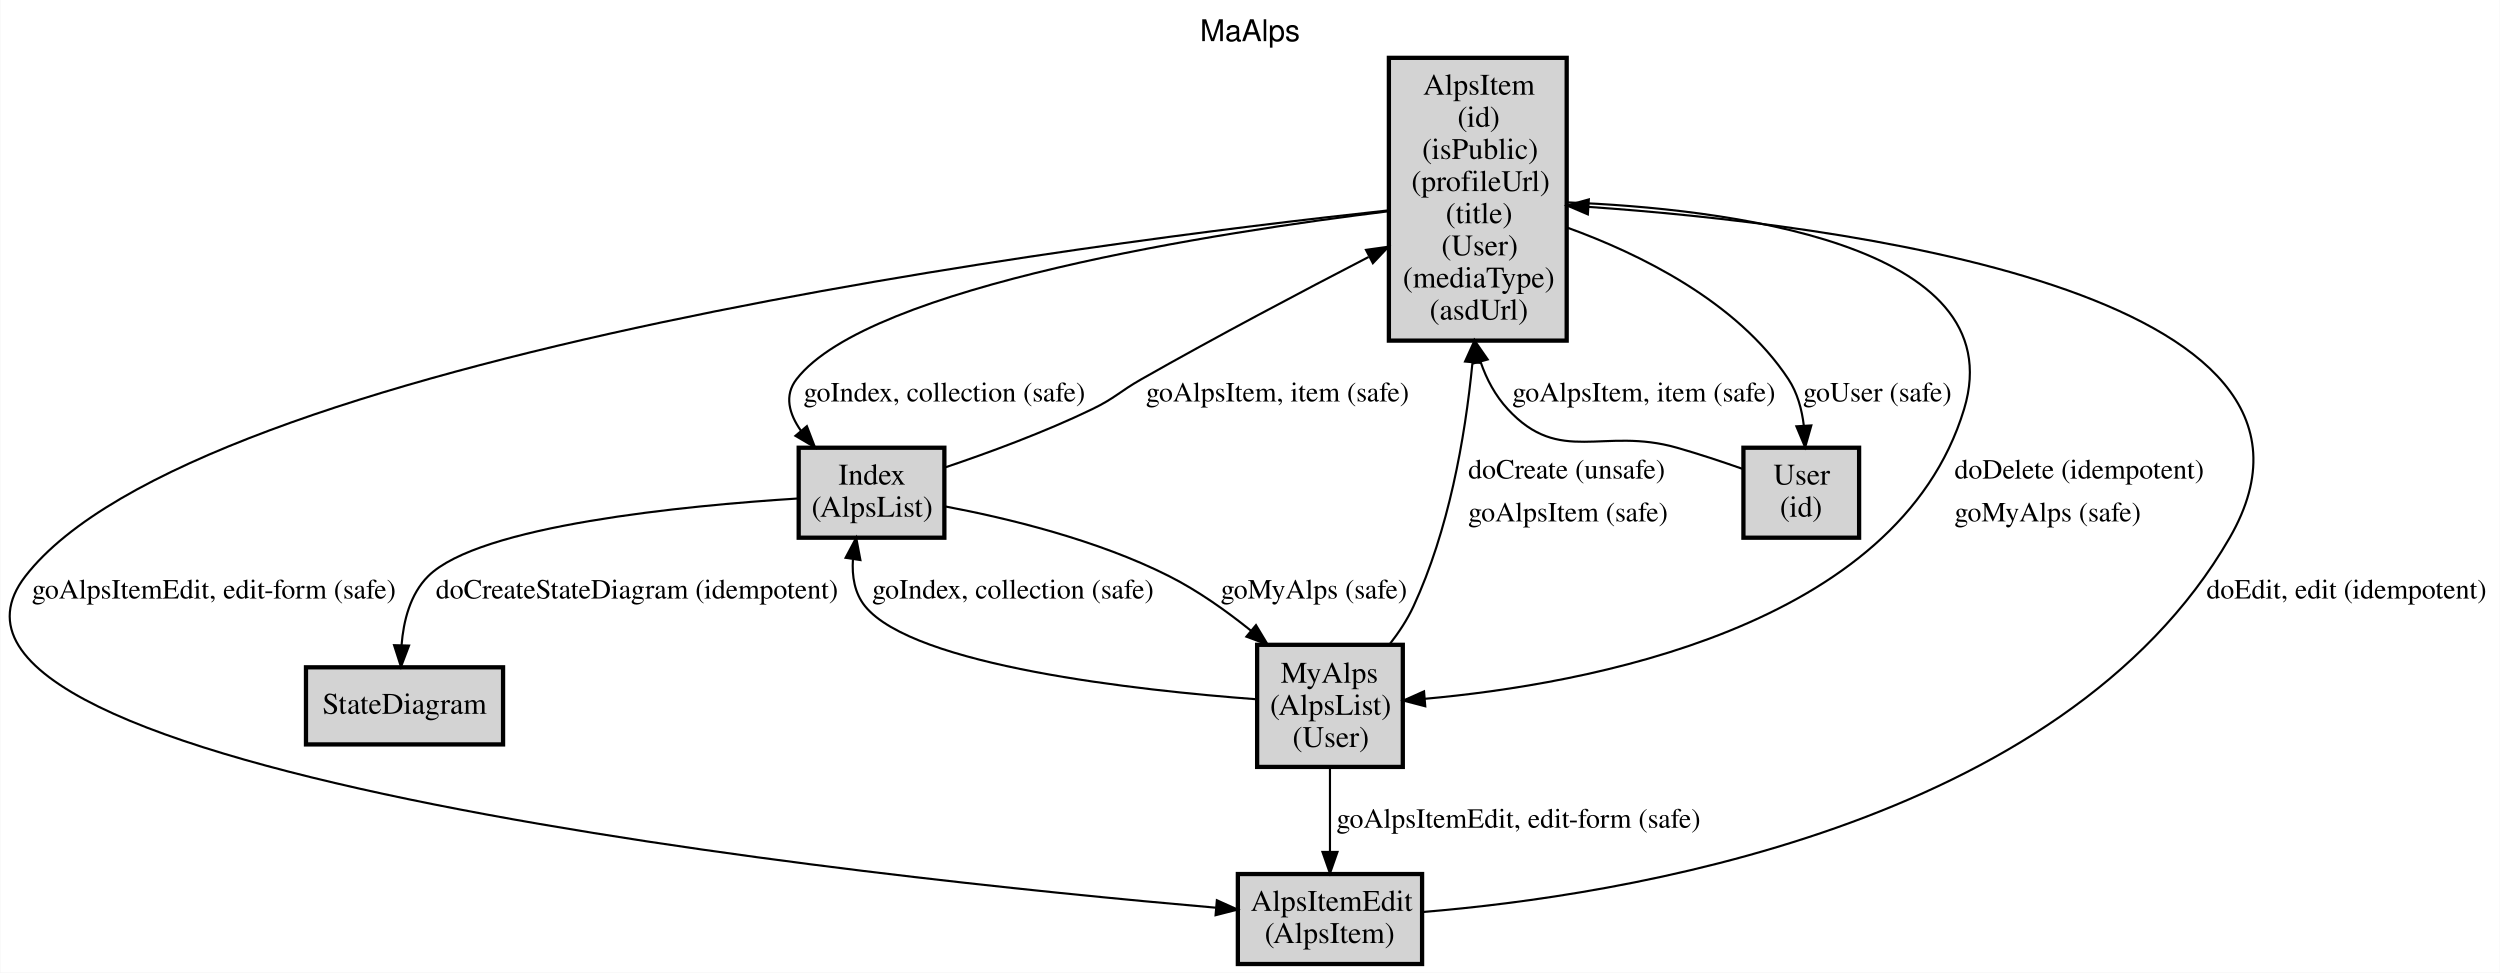
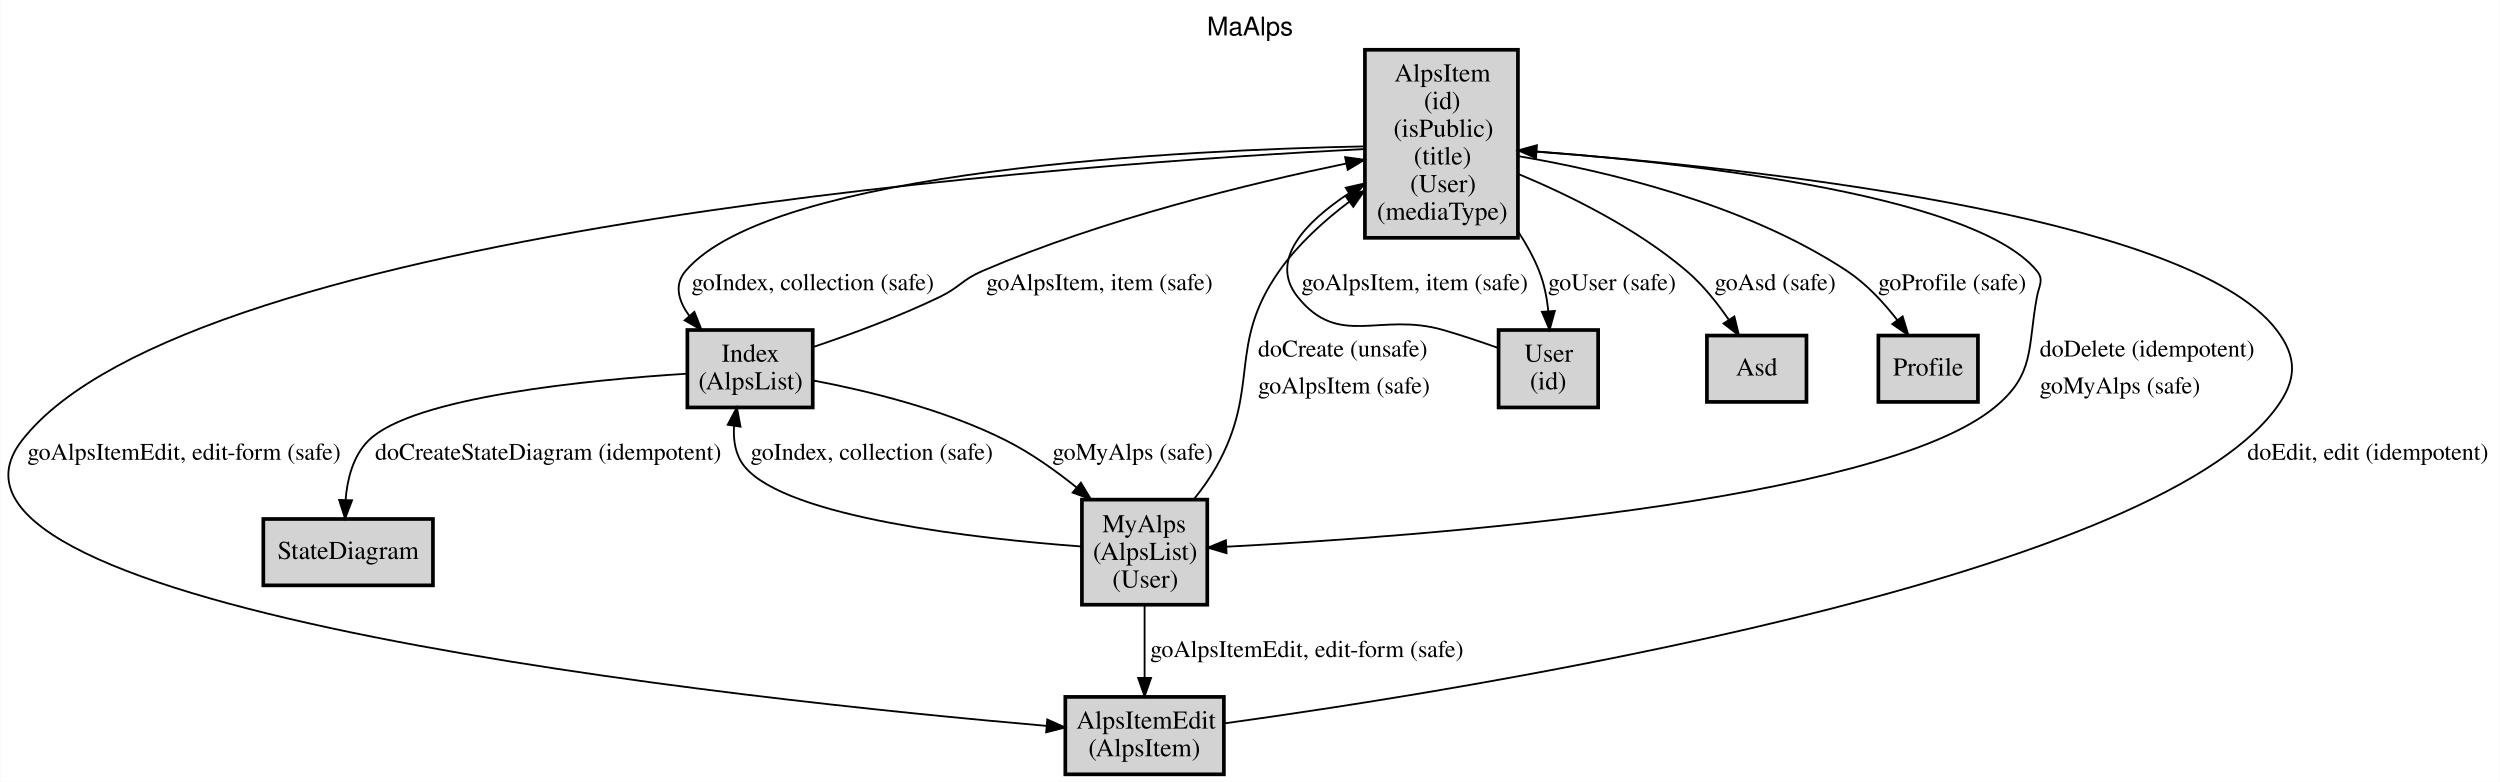
- <svg xmlns="http://www.w3.org/2000/svg" xmlns:xlink="http://www.w3.org/1999/xlink" width="1167pt" height="454pt" viewBox="0.00 0.00 1166.66 454.00">
-   <g id="graph0" class="graph" transform="scale(1 1) rotate(0) translate(4 450)">
+ <svg xmlns="http://www.w3.org/2000/svg" xmlns:xlink="http://www.w3.org/1999/xlink" width="1356pt" height="424pt" viewBox="0.00 0.00 1355.66 424.00">
+   <g id="graph0" class="graph" transform="scale(1 1) rotate(0) translate(4 420)">
    <g id="a_graph0">
      <a xlink:href="index.html" xlink:title="MaAlps" target="_parent">
-         <polygon fill="white" stroke="transparent" points="-4,4 -4,-450 1162.66,-450 1162.66,4 -4,4" />
-         <text text-anchor="middle" x="579.33" y="-430.8" font-family="Helvetica,sans-Serif" font-size="14.00">MaAlps</text>
+         <polygon fill="white" stroke="transparent" points="-4,4 -4,-420 1351.66,-420 1351.66,4 -4,4" />
+         <text text-anchor="middle" x="673.83" y="-400.8" font-family="Helvetica,sans-Serif" font-size="14.00">MaAlps</text>
      </a>
    </g>
    <g id="node1" class="node">
      <g id="a_node1">
        <a xlink:href="docs/semantic.AlpsItem.html" xlink:title="&lt;TABLE&gt;" target="_parent">
-           <polygon fill="lightgray" stroke="black" stroke-width="2" points="727.16,-423 644.16,-423 644.16,-291 727.16,-291 727.16,-423" />
-           <text text-anchor="start" x="660.16" y="-405.8" font-family="Times,serif" font-size="14.00">AlpsItem</text>
-           <text text-anchor="start" x="676.16" y="-390.8" font-family="Times,serif" font-size="14.00">(id)</text>
-           <text text-anchor="start" x="659.66" y="-375.8" font-family="Times,serif" font-size="14.00">(isPublic)</text>
-           <text text-anchor="start" x="654.66" y="-360.8" font-family="Times,serif" font-size="14.00">(profileUrl)</text>
-           <text text-anchor="start" x="670.66" y="-345.8" font-family="Times,serif" font-size="14.00">(title)</text>
-           <text text-anchor="start" x="668.66" y="-330.8" font-family="Times,serif" font-size="14.00">(User)</text>
-           <text text-anchor="start" x="650.66" y="-315.8" font-family="Times,serif" font-size="14.00">(mediaType)</text>
-           <text text-anchor="start" x="663.16" y="-300.8" font-family="Times,serif" font-size="14.00">(asdUrl)</text>
+           <polygon fill="lightgray" stroke="black" stroke-width="2" points="819.16,-393 736.16,-393 736.16,-291 819.16,-291 819.16,-393" />
+           <text text-anchor="start" x="752.16" y="-375.8" font-family="Times,serif" font-size="14.00">AlpsItem</text>
+           <text text-anchor="start" x="768.16" y="-360.8" font-family="Times,serif" font-size="14.00">(id)</text>
+           <text text-anchor="start" x="751.66" y="-345.8" font-family="Times,serif" font-size="14.00">(isPublic)</text>
+           <text text-anchor="start" x="762.66" y="-330.8" font-family="Times,serif" font-size="14.00">(title)</text>
+           <text text-anchor="start" x="760.66" y="-315.8" font-family="Times,serif" font-size="14.00">(User)</text>
+           <text text-anchor="start" x="742.66" y="-300.8" font-family="Times,serif" font-size="14.00">(mediaType)</text>
        </a>
      </g>
    </g>
    <g id="node2" class="node">
      <g id="a_node2">
        <a xlink:href="docs/semantic.AlpsItemEdit.html" xlink:title="&lt;TABLE&gt;" target="_parent">
          <polygon fill="lightgray" stroke="black" stroke-width="2" points="659.66,-42 573.66,-42 573.66,0 659.66,0 659.66,-42" />
          <text text-anchor="start" x="579.66" y="-24.8" font-family="Times,serif" font-size="14.00">AlpsItemEdit</text>
          <text text-anchor="start" x="586.16" y="-9.8" font-family="Times,serif" font-size="14.00">(AlpsItem)</text>
        </a>
      </g>
    </g>
    <g id="edge1" class="edge">
      <g id="a_edge1">
        <a xlink:href="docs/safe.goAlpsItemEdit.html" xlink:title="goAlpsItemEdit, edit-form (safe)" target="_parent">
-           <path fill="none" stroke="black" d="M643.8,-351.78C508.53,-337.18 87.3,-284.04 7.66,-181 -63.28,-89.2 402.44,-40.3 563.37,-26.29" />
+           <path fill="none" stroke="black" d="M736.06,-339.17C589.09,-331.72 98.3,-298.29 7.66,-181 -63.28,-89.2 402.44,-40.3 563.37,-26.29" />
          <polygon fill="black" stroke="black" points="563.86,-29.76 573.52,-25.41 563.26,-22.78 563.86,-29.76" />
        </a>
      </g>
      <g id="a_edge1-label">
        <a xlink:href="docs/safe.goAlpsItemEdit.html" xlink:title="goAlpsItemEdit, edit-form (safe)" target="_parent">
          <text text-anchor="middle" x="95.66" y="-170.6" font-family="Times,serif" font-size="13.00">goAlpsItemEdit, edit-form (safe)</text>
        </a>
      </g>
    </g>
    <g id="node3" class="node">
      <g id="a_node3">
        <a xlink:href="docs/semantic.Index.html" xlink:title="&lt;TABLE&gt;" target="_parent">
          <polygon fill="lightgray" stroke="black" stroke-width="2" points="436.66,-241 368.66,-241 368.66,-199 436.66,-199 436.66,-241" />
          <text text-anchor="start" x="387.16" y="-223.8" font-family="Times,serif" font-size="14.00">Index</text>
          <text text-anchor="start" x="374.66" y="-208.8" font-family="Times,serif" font-size="14.00">(AlpsList)</text>
        </a>
      </g>
    </g>
-     <g id="edge2" class="edge">
-       <g id="a_edge2">
-         <a xlink:href="docs/safe.goIndex.html" xlink:title="goIndex, collection (safe)" target="_parent">
-           <path fill="none" stroke="black" d="M644.09,-351.39C565.82,-341.75 401.41,-316.69 367.66,-273 361.78,-265.38 364.14,-256.81 369.76,-248.86" />
-           <polygon fill="black" stroke="black" points="372.48,-251.07 376.27,-241.18 367.14,-246.55 372.48,-251.07" />
-         </a>
-       </g>
-       <g id="a_edge2-label">
+     <g id="edge3" class="edge">
+       <g id="a_edge3">
+         <a xlink:href="docs/safe.goIndex.html" xlink:title="goIndex, collection (safe)" target="_parent">
+           <path fill="none" stroke="black" d="M735.87,-340.6C641.13,-338.71 414.62,-328.38 367.66,-273 361.26,-265.45 363.83,-256.7 369.79,-248.56" />
+           <polygon fill="black" stroke="black" points="372.45,-250.84 376.38,-241 367.17,-246.25 372.45,-250.84" />
+         </a>
+       </g>
+       <g id="a_edge3-label">
        <a xlink:href="docs/safe.goIndex.html" xlink:title="goIndex, collection (safe)" target="_parent">
          <text text-anchor="middle" x="436.66" y="-262.6" font-family="Times,serif" font-size="13.00">goIndex, collection (safe)</text>
        </a>
      </g>
    </g>
    <g id="node4" class="node">
      <g id="a_node4">
        <a xlink:href="docs/semantic.MyAlps.html" xlink:title="&lt;TABLE&gt;" target="_parent">
          <polygon fill="lightgray" stroke="black" stroke-width="2" points="650.66,-149 582.66,-149 582.66,-92 650.66,-92 650.66,-149" />
          <text text-anchor="start" x="593.66" y="-131.3" font-family="Times,serif" font-size="14.00">MyAlps</text>
          <text text-anchor="start" x="588.66" y="-116.3" font-family="Times,serif" font-size="14.00">(AlpsList)</text>
          <text text-anchor="start" x="599.16" y="-101.3" font-family="Times,serif" font-size="14.00">(User)</text>
        </a>
      </g>
    </g>
-     <g id="edge3" class="edge">
-       <path fill="none" stroke="black" d="M727.29,-355.55C799.07,-352.7 936.32,-337.14 912.66,-259 881.69,-156.7 735.66,-130.51 660.94,-123.8" />
-       <polygon fill="black" stroke="black" points="661.14,-120.31 650.89,-122.98 660.57,-127.28 661.14,-120.31" />
-       <g id="a_edge3_0">
+     <g id="edge4" class="edge">
+       <path fill="none" stroke="black" d="M819.47,-338.54C898.64,-332.92 1065.69,-316.11 1100.66,-273 1104.58,-268.17 1101.8,-265.12 1100.66,-259 1095.47,-230.92 1099.77,-217.08 1077.66,-199 1014.2,-147.08 763.72,-128.84 660.99,-123.46" />
+       <polygon fill="black" stroke="black" points="661.1,-119.96 650.94,-122.95 660.75,-126.95 661.1,-119.96" />
+       <g id="a_edge4_0">
        <a xlink:href="docs/idempotent.doDelete.html" xlink:title="&lt;TABLE&gt;">
-           <text text-anchor="start" x="908.16" y="-226.6" font-family="Times,serif" font-size="13.00">doDelete (idempotent)</text>
-         </a>
-       </g>
-       <g id="a_edge3_1">
+           <text text-anchor="start" x="1102.16" y="-226.6" font-family="Times,serif" font-size="13.00">doDelete (idempotent)</text>
+         </a>
+       </g>
+       <g id="a_edge4_1">
        <a xlink:href="docs/safe.goMyAlps.html" xlink:title="&lt;TABLE&gt;">
-           <text text-anchor="start" x="908.16" y="-206.6" font-family="Times,serif" font-size="13.00">goMyAlps (safe)</text>
+           <text text-anchor="start" x="1102.16" y="-206.6" font-family="Times,serif" font-size="13.00">goMyAlps (safe)</text>
        </a>
      </g>
    </g>
    <g id="node5" class="node">
      <g id="a_node5">
        <a xlink:href="docs/semantic.User.html" xlink:title="&lt;TABLE&gt;" target="_parent">
-           <polygon fill="lightgray" stroke="black" stroke-width="2" points="863.66,-241 809.66,-241 809.66,-199 863.66,-199 863.66,-241" />
-           <text text-anchor="start" x="823.66" y="-223.8" font-family="Times,serif" font-size="14.00">User</text>
-           <text text-anchor="start" x="826.66" y="-208.8" font-family="Times,serif" font-size="14.00">(id)</text>
-         </a>
-       </g>
-     </g>
-     <g id="edge4" class="edge">
-       <g id="a_edge4">
+           <polygon fill="lightgray" stroke="black" stroke-width="2" points="862.66,-241 808.66,-241 808.66,-199 862.66,-199 862.66,-241" />
+           <text text-anchor="start" x="822.66" y="-223.8" font-family="Times,serif" font-size="14.00">User</text>
+           <text text-anchor="start" x="825.66" y="-208.8" font-family="Times,serif" font-size="14.00">(id)</text>
+         </a>
+       </g>
+     </g>
+     <g id="edge6" class="edge">
+       <g id="a_edge6">
        <a xlink:href="docs/safe.goUser.html" xlink:title="goUser (safe)" target="_parent">
-           <path fill="none" stroke="black" d="M727.34,-343.78C761.05,-331.58 806.71,-309.32 830.66,-273 834.86,-266.64 836.95,-258.86 837.86,-251.28" />
-           <polygon fill="black" stroke="black" points="841.36,-251.41 838.47,-241.22 834.38,-250.99 841.36,-251.41" />
-         </a>
-       </g>
-       <g id="a_edge4-label">
+           <path fill="none" stroke="black" d="M819.25,-294.44C823.74,-287.6 827.73,-280.37 830.66,-273 833.38,-266.18 834.88,-258.49 835.66,-251.14" />
+           <polygon fill="black" stroke="black" points="839.15,-251.34 836.33,-241.12 832.17,-250.86 839.15,-251.34" />
+         </a>
+       </g>
+       <g id="a_edge6-label">
        <a xlink:href="docs/safe.goUser.html" xlink:title="goUser (safe)" target="_parent">
-           <text text-anchor="middle" x="872.16" y="-262.6" font-family="Times,serif" font-size="13.00">goUser (safe)</text>
+           <text text-anchor="middle" x="870.16" y="-262.6" font-family="Times,serif" font-size="13.00">goUser (safe)</text>
+         </a>
+       </g>
+     </g>
+     <g id="node6" class="node">
+       <g id="a_node6">
+         <a xlink:href="docs/semantic.Asd.html" xlink:title="Asd" target="_parent">
+           <polygon fill="lightgray" stroke="black" stroke-width="2" points="975.66,-238 921.66,-238 921.66,-202 975.66,-202 975.66,-238" />
+           <text text-anchor="middle" x="948.66" y="-216.3" font-family="Times,serif" font-size="14.00">Asd</text>
+         </a>
+       </g>
+     </g>
+     <g id="edge2" class="edge">
+       <g id="a_edge2">
+         <a xlink:href="docs/safe.goAsd.html" xlink:title="goAsd (safe)" target="_parent">
+           <path fill="none" stroke="black" d="M819.33,-325.65C847.18,-314.04 883.53,-296.14 910.66,-273 919.43,-265.52 927.3,-255.64 933.57,-246.5" />
+           <polygon fill="black" stroke="black" points="936.54,-248.35 939.07,-238.06 930.68,-244.53 936.54,-248.35" />
+         </a>
+       </g>
+       <g id="a_edge2-label">
+         <a xlink:href="docs/safe.goAsd.html" xlink:title="goAsd (safe)" target="_parent">
+           <text text-anchor="middle" x="958.66" y="-262.6" font-family="Times,serif" font-size="13.00">goAsd (safe)</text>
+         </a>
+       </g>
+     </g>
+     <g id="node7" class="node">
+       <g id="a_node7">
+         <a xlink:href="docs/semantic.Profile.html" xlink:title="Profile" target="_parent">
+           <polygon fill="lightgray" stroke="black" stroke-width="2" points="1068.66,-238 1014.66,-238 1014.66,-202 1068.66,-202 1068.66,-238" />
+           <text text-anchor="middle" x="1041.66" y="-216.3" font-family="Times,serif" font-size="14.00">Profile</text>
        </a>
      </g>
    </g>
    <g id="edge5" class="edge">
      <g id="a_edge5">
-         <a xlink:href="docs/idempotent.doEdit.html" xlink:title="doEdit, edit (idempotent)" target="_parent">
-           <path fill="none" stroke="black" d="M659.87,-24.27C750.49,-31.69 958.52,-63.44 1036.66,-199 1103.5,-314.95 850.36,-345.58 737.44,-353.41" />
-           <polygon fill="black" stroke="black" points="737.04,-349.93 727.29,-354.08 737.5,-356.92 737.04,-349.93" />
+         <a xlink:href="docs/safe.goProfile.html" xlink:title="goProfile (safe)" target="_parent">
+           <path fill="none" stroke="black" d="M819.17,-335.34C865.78,-327.43 942.14,-309.71 997.66,-273 1008.19,-266.04 1017.59,-255.84 1024.97,-246.32" />
+           <polygon fill="black" stroke="black" points="1027.82,-248.36 1030.91,-238.22 1022.18,-244.21 1027.82,-248.36" />
        </a>
      </g>
      <g id="a_edge5-label">
-         <a xlink:href="docs/idempotent.doEdit.html" xlink:title="doEdit, edit (idempotent)" target="_parent">
-           <text text-anchor="middle" x="1091.16" y="-170.6" font-family="Times,serif" font-size="13.00">doEdit, edit (idempotent)</text>
-         </a>
-       </g>
-     </g>
-     <g id="edge6" class="edge">
-       <g id="a_edge6">
-         <a xlink:href="docs/safe.goAlpsItem.html" xlink:title="goAlpsItem, item (safe)" target="_parent">
-           <path fill="none" stroke="black" d="M436.74,-231.72C457.14,-238.59 483.35,-248.22 505.66,-259 516.44,-264.21 518.26,-267.09 528.66,-273 563.65,-292.87 603.76,-314.05 634.69,-330.04" />
-           <polygon fill="black" stroke="black" points="633.48,-333.36 643.97,-334.83 636.69,-327.14 633.48,-333.36" />
-         </a>
-       </g>
-       <g id="a_edge6-label">
-         <a xlink:href="docs/safe.goAlpsItem.html" xlink:title="goAlpsItem, item (safe)" target="_parent">
-           <text text-anchor="middle" x="592.16" y="-262.6" font-family="Times,serif" font-size="13.00">goAlpsItem, item (safe)</text>
+         <a xlink:href="docs/safe.goProfile.html" xlink:title="goProfile (safe)" target="_parent">
+           <text text-anchor="middle" x="1054.66" y="-262.6" font-family="Times,serif" font-size="13.00">goProfile (safe)</text>
        </a>
      </g>
    </g>
    <g id="edge7" class="edge">
      <g id="a_edge7">
+         <a xlink:href="docs/idempotent.doEdit.html" xlink:title="doEdit, edit (idempotent)" target="_parent">
+           <path fill="none" stroke="black" d="M660.06,-27.66C788.41,-45.38 1161.59,-104.35 1230.66,-199 1241.67,-214.08 1241.96,-226.14 1230.66,-241 1182.4,-304.52 937.55,-329.62 829.28,-337.72" />
+           <polygon fill="black" stroke="black" points="828.96,-334.23 819.24,-338.45 829.47,-341.21 828.96,-334.23" />
+         </a>
+       </g>
+       <g id="a_edge7-label">
+         <a xlink:href="docs/idempotent.doEdit.html" xlink:title="doEdit, edit (idempotent)" target="_parent">
+           <text text-anchor="middle" x="1280.16" y="-170.6" font-family="Times,serif" font-size="13.00">doEdit, edit (idempotent)</text>
+         </a>
+       </g>
+     </g>
+     <g id="edge8" class="edge">
+       <g id="a_edge8">
+         <a xlink:href="docs/safe.goAlpsItem.html" xlink:title="goAlpsItem, item (safe)" target="_parent">
+           <path fill="none" stroke="black" d="M436.74,-231.72C457.14,-238.59 483.35,-248.22 505.66,-259 516.44,-264.21 517.67,-268.27 528.66,-273 594.26,-301.25 674.69,-320.68 726.06,-331.32" />
+           <polygon fill="black" stroke="black" points="725.43,-334.77 735.93,-333.34 726.83,-327.91 725.43,-334.77" />
+         </a>
+       </g>
+       <g id="a_edge8-label">
+         <a xlink:href="docs/safe.goAlpsItem.html" xlink:title="goAlpsItem, item (safe)" target="_parent">
+           <text text-anchor="middle" x="592.16" y="-262.6" font-family="Times,serif" font-size="13.00">goAlpsItem, item (safe)</text>
+         </a>
+       </g>
+     </g>
+     <g id="edge9" class="edge">
+       <g id="a_edge9">
        <a xlink:href="docs/safe.goMyAlps.html" xlink:title="goMyAlps (safe)" target="_parent">
          <path fill="none" stroke="black" d="M436.91,-213.62C465.94,-208.15 508.07,-198.01 541.66,-181 555.04,-174.23 568.3,-164.84 579.86,-155.53" />
          <polygon fill="black" stroke="black" points="582.12,-158.2 587.58,-149.12 577.65,-152.81 582.12,-158.2" />
        </a>
      </g>
-       <g id="a_edge7-label">
+       <g id="a_edge9-label">
        <a xlink:href="docs/safe.goMyAlps.html" xlink:title="goMyAlps (safe)" target="_parent">
-           <text text-anchor="middle" x="609.16" y="-170.6" font-family="Times,serif" font-size="13.00">goMyAlps (safe)</text>
-         </a>
-       </g>
-     </g>
-     <g id="node6" class="node">
-       <g id="a_node6">
+           <text text-anchor="middle" x="610.16" y="-170.6" font-family="Times,serif" font-size="13.00">goMyAlps (safe)</text>
+         </a>
+       </g>
+     </g>
+     <g id="node8" class="node">
+       <g id="a_node8">
        <a xlink:href="docs/semantic.StateDiagram.html" xlink:title="StateDiagram" target="_parent">
          <polygon fill="lightgray" stroke="black" stroke-width="2" points="230.66,-138.5 138.66,-138.5 138.66,-102.5 230.66,-102.5 230.66,-138.5" />
          <text text-anchor="middle" x="184.66" y="-116.8" font-family="Times,serif" font-size="14.00">StateDiagram</text>
        </a>
      </g>
    </g>
-     <g id="edge8" class="edge">
-       <g id="a_edge8">
+     <g id="edge10" class="edge">
+       <g id="a_edge10">
        <a xlink:href="docs/idempotent.doCreateStateDiagram.html" xlink:title="doCreateStateDiagram (idempotent)" target="_parent">
          <path fill="none" stroke="black" d="M368.4,-217.31C315.98,-213.99 219.45,-204.75 195.66,-181 187.3,-172.65 184.16,-160.14 183.27,-148.74" />
          <polygon fill="black" stroke="black" points="186.77,-148.64 183.01,-138.74 179.78,-148.83 186.77,-148.64" />
        </a>
      </g>
-       <g id="a_edge8-label">
+       <g id="a_edge10-label">
        <a xlink:href="docs/idempotent.doCreateStateDiagram.html" xlink:title="doCreateStateDiagram (idempotent)" target="_parent">
          <text text-anchor="middle" x="293.16" y="-170.6" font-family="Times,serif" font-size="13.00">doCreateStateDiagram (idempotent)</text>
        </a>
      </g>
    </g>
-     <g id="edge9" class="edge">
-       <path fill="none" stroke="black" d="M644.46,-149.19C648.79,-154.72 652.78,-160.77 655.66,-167 671.97,-202.27 679.64,-244.76 683.16,-280.51" />
-       <polygon fill="black" stroke="black" points="679.71,-281.24 684.08,-290.89 686.68,-280.62 679.71,-281.24" />
-       <g id="a_edge9_2">
+     <g id="edge11" class="edge">
+       <path fill="none" stroke="black" d="M643.29,-149.08C647.84,-154.72 652.21,-160.82 655.66,-167 679.8,-210.19 661.25,-232.49 689.66,-273 699.77,-287.4 713.83,-300.17 727.74,-310.64" />
+       <polygon fill="black" stroke="black" points="725.74,-313.5 735.89,-316.53 729.84,-307.83 725.74,-313.5" />
+       <g id="a_edge11_2">
        <a xlink:href="docs/unsafe.doCreate.html" xlink:title="&lt;TABLE&gt;">
-           <text text-anchor="start" x="681.16" y="-226.6" font-family="Times,serif" font-size="13.00">doCreate (unsafe)</text>
-         </a>
-       </g>
-       <g id="a_edge9_3">
+           <text text-anchor="start" x="678.16" y="-226.6" font-family="Times,serif" font-size="13.00">doCreate (unsafe)</text>
+         </a>
+       </g>
+       <g id="a_edge11_3">
        <a xlink:href="docs/safe.goAlpsItem.html" xlink:title="&lt;TABLE&gt;">
-           <text text-anchor="start" x="681.16" y="-206.6" font-family="Times,serif" font-size="13.00">goAlpsItem (safe)</text>
-         </a>
-       </g>
-     </g>
-     <g id="edge10" class="edge">
-       <g id="a_edge10">
+           <text text-anchor="start" x="678.16" y="-206.6" font-family="Times,serif" font-size="13.00">goAlpsItem (safe)</text>
+         </a>
+       </g>
+     </g>
+     <g id="edge12" class="edge">
+       <g id="a_edge12">
        <a xlink:href="docs/safe.goAlpsItemEdit.html" xlink:title="goAlpsItemEdit, edit-form (safe)" target="_parent">
          <path fill="none" stroke="black" d="M616.66,-91.82C616.66,-79.51 616.66,-64.97 616.66,-52.36" />
          <polygon fill="black" stroke="black" points="620.16,-52.31 616.66,-42.31 613.16,-52.31 620.16,-52.31" />
        </a>
      </g>
-       <g id="a_edge10-label">
+       <g id="a_edge12-label">
        <a xlink:href="docs/safe.goAlpsItemEdit.html" xlink:title="goAlpsItemEdit, edit-form (safe)" target="_parent">
          <text text-anchor="middle" x="704.66" y="-63.6" font-family="Times,serif" font-size="13.00">goAlpsItemEdit, edit-form (safe)</text>
        </a>
      </g>
    </g>
-     <g id="edge11" class="edge">
-       <g id="a_edge11">
+     <g id="edge13" class="edge">
+       <g id="a_edge13">
        <a xlink:href="docs/safe.goIndex.html" xlink:title="goIndex, collection (safe)" target="_parent">
          <path fill="none" stroke="black" d="M582.37,-123.58C527.12,-127.72 422.29,-139.14 399.66,-167 394.71,-173.1 393.47,-181.05 393.98,-188.9" />
          <polygon fill="black" stroke="black" points="390.55,-189.62 395.51,-198.98 397.47,-188.57 390.55,-189.62" />
        </a>
      </g>
-       <g id="a_edge11-label">
+       <g id="a_edge13-label">
        <a xlink:href="docs/safe.goIndex.html" xlink:title="goIndex, collection (safe)" target="_parent">
          <text text-anchor="middle" x="468.66" y="-170.6" font-family="Times,serif" font-size="13.00">goIndex, collection (safe)</text>
        </a>
      </g>
    </g>
-     <g id="edge12" class="edge">
-       <g id="a_edge12">
-         <a xlink:href="docs/safe.goAlpsItem.html" xlink:title="goAlpsItem, item (safe)" target="_parent">
-           <path fill="none" stroke="black" d="M809.42,-231.07C799.78,-234.46 788.8,-238.11 778.66,-241 744.04,-250.88 724.08,-232.53 699.66,-259 693.82,-265.34 689.74,-272.97 686.95,-281.13" />
-           <polygon fill="black" stroke="black" points="683.54,-280.34 684.25,-290.91 690.29,-282.2 683.54,-280.34" />
-         </a>
-       </g>
-       <g id="a_edge12-label">
+     <g id="edge14" class="edge">
+       <g id="a_edge14">
+         <a xlink:href="docs/safe.goAlpsItem.html" xlink:title="goAlpsItem, item (safe)" target="_parent">
+           <path fill="none" stroke="black" d="M808.61,-231.2C799.21,-234.55 788.54,-238.15 778.66,-241 744.06,-250.98 722.12,-230.85 699.66,-259 683.83,-278.85 703.87,-299.56 727.59,-315.2" />
+           <polygon fill="black" stroke="black" points="725.75,-318.18 736.09,-320.51 729.46,-312.24 725.75,-318.18" />
+         </a>
+       </g>
+       <g id="a_edge14-label">
        <a xlink:href="docs/safe.goAlpsItem.html" xlink:title="goAlpsItem, item (safe)" target="_parent">
          <text text-anchor="middle" x="763.16" y="-262.6" font-family="Times,serif" font-size="13.00">goAlpsItem, item (safe)</text>
        </a>
      </g>
    </g>
  </g>
</svg>
